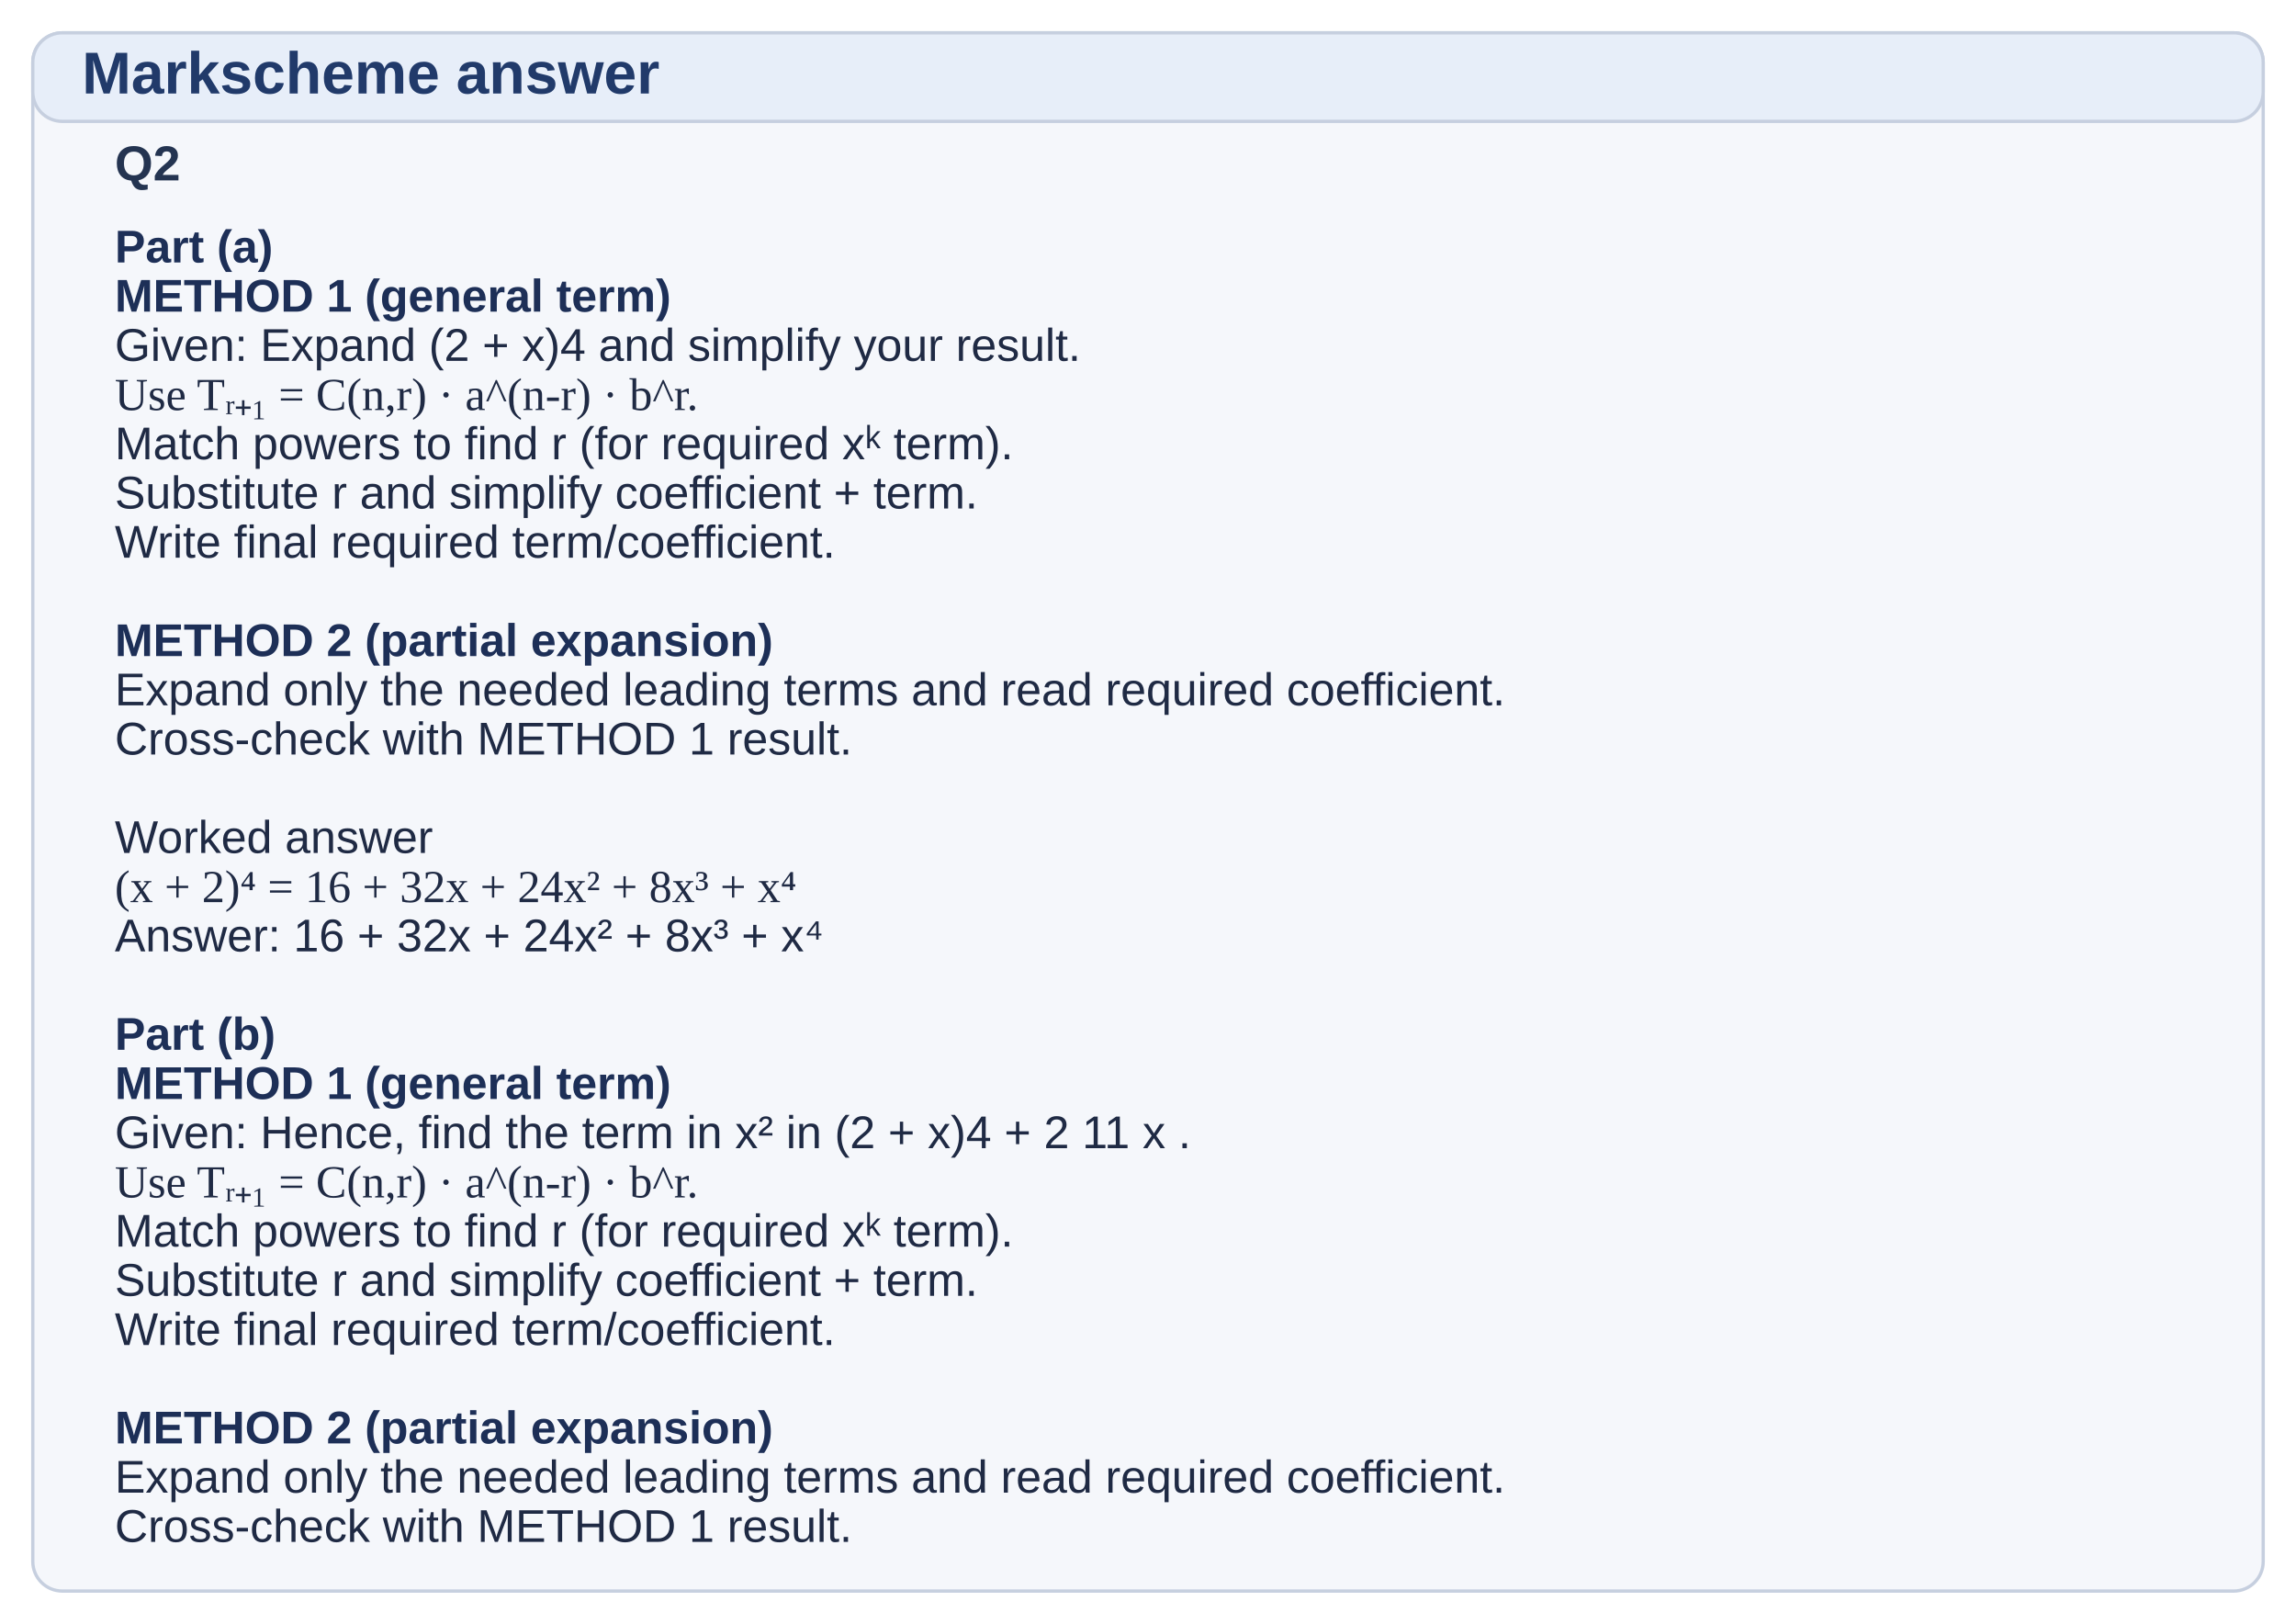
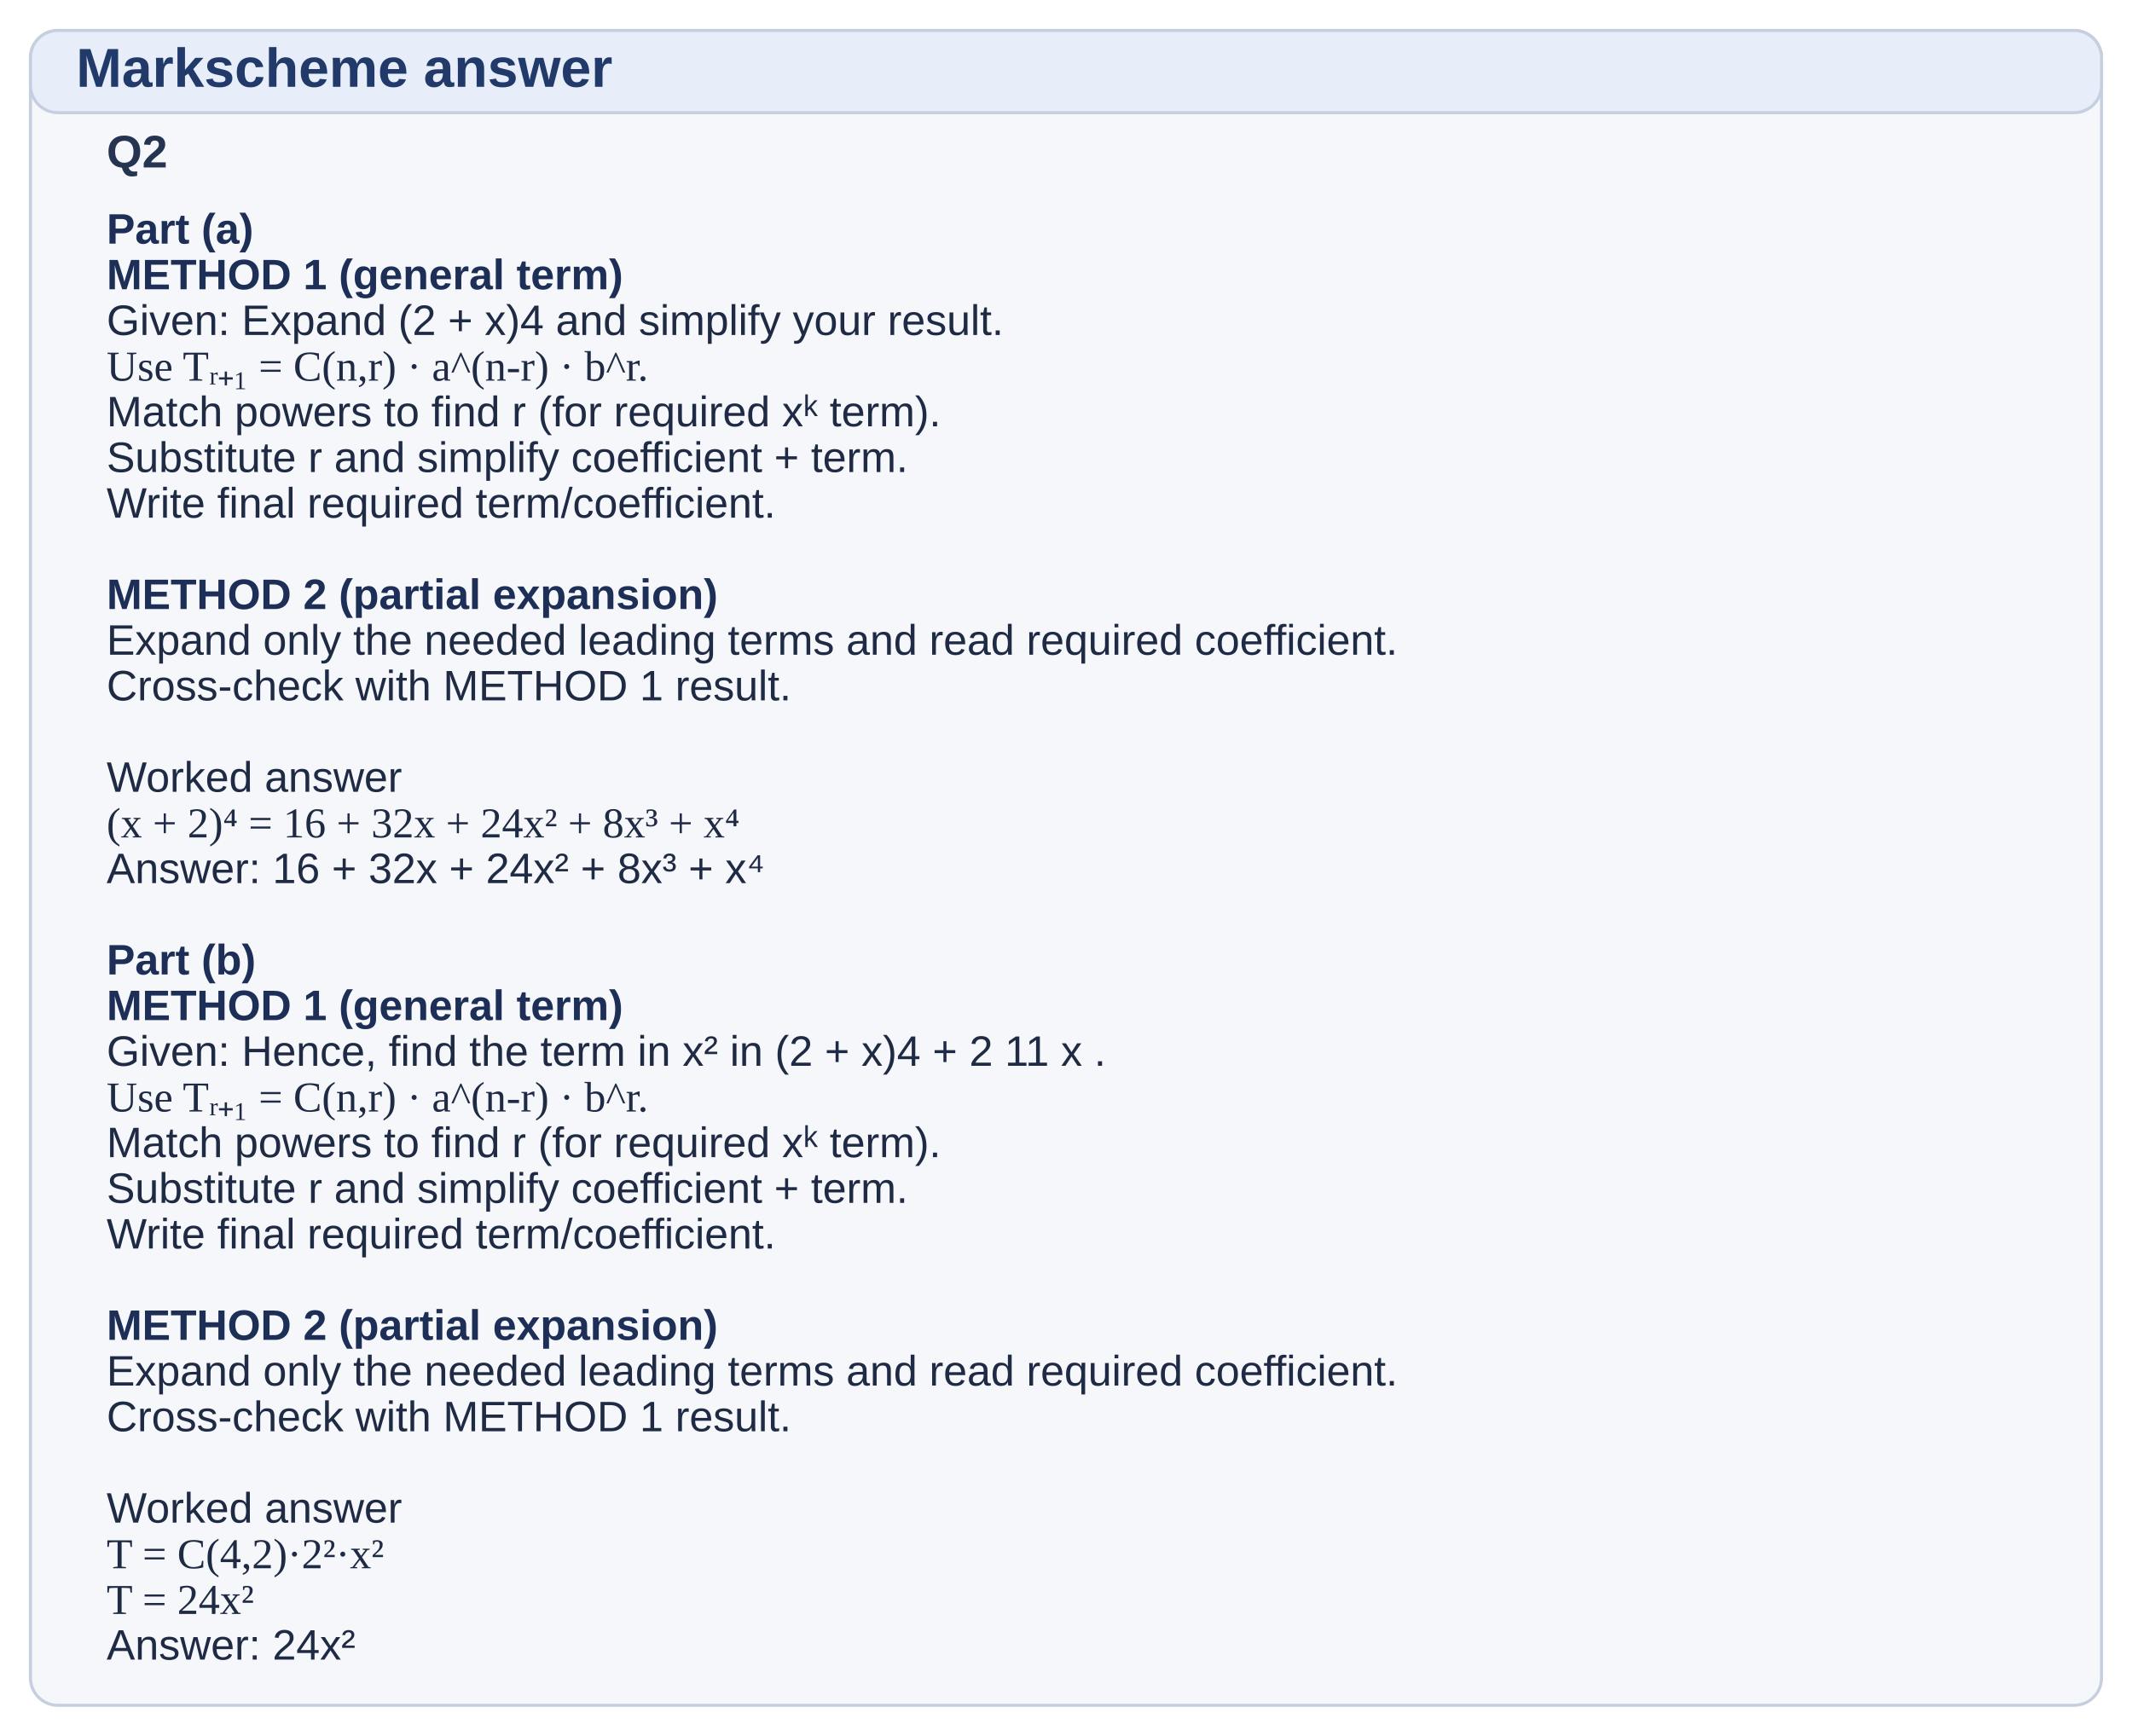
- <svg xmlns="http://www.w3.org/2000/svg" width="1400" height="990" viewBox="0 0 1400 990">
-   <rect x="20" y="20" width="1360" height="950" rx="18" ry="18" fill="#f5f7fb" stroke="#c6cfdf" stroke-width="2" />
+ <svg xmlns="http://www.w3.org/2000/svg" width="1400" height="1140" viewBox="0 0 1400 1140">
+   <rect x="20" y="20" width="1360" height="1100" rx="18" ry="18" fill="#f5f7fb" stroke="#c6cfdf" stroke-width="2" />
  <rect x="20" y="20" width="1360" height="54" rx="18" ry="18" fill="#e7eef9" stroke="#c6cfdf" stroke-width="2" />
  <text x="50" y="57" font-family="Arial, Helvetica, sans-serif" font-size="36" font-weight="700" fill="#213a6a">Markscheme answer</text>
  <text x="70" y="110" font-family="Arial, Helvetica, sans-serif" font-size="30" font-weight="700" fill="#243451">Q2</text>
  <text x="70" y="160" font-family="Arial, Helvetica, sans-serif" font-size="28" font-weight="700" fill="#1d2f57">Part (a)</text>
  <text x="70" y="190" font-family="Arial, Helvetica, sans-serif" font-size="28" font-weight="700" fill="#1d2f57">METHOD 1 (general term)</text>
  <text x="70" y="220" font-family="Arial, Helvetica, sans-serif" font-size="28" font-weight="500" fill="#1f2a44">Given: Expand (2 + x)4 and simplify your result.</text>
  <text x="70" y="250" font-family="Cambria Math, STIX Two Math, Times New Roman, serif" font-size="28" font-weight="500" fill="#1f2a44">Use Tᵣ₊₁ = C(n,r) · a^(n-r) · b^r.</text>
  <text x="70" y="280" font-family="Arial, Helvetica, sans-serif" font-size="28" font-weight="500" fill="#1f2a44">Match powers to find r (for required xᵏ term).</text>
  <text x="70" y="310" font-family="Arial, Helvetica, sans-serif" font-size="28" font-weight="500" fill="#1f2a44">Substitute r and simplify coefficient + term.</text>
  <text x="70" y="340" font-family="Arial, Helvetica, sans-serif" font-size="28" font-weight="500" fill="#1f2a44">Write final required term/coefficient.</text>
  <text x="70" y="370" font-family="Arial, Helvetica, sans-serif" font-size="28" font-weight="500" fill="#1f2a44"> </text>
  <text x="70" y="400" font-family="Arial, Helvetica, sans-serif" font-size="28" font-weight="700" fill="#1d2f57">METHOD 2 (partial expansion)</text>
  <text x="70" y="430" font-family="Arial, Helvetica, sans-serif" font-size="28" font-weight="500" fill="#1f2a44">Expand only the needed leading terms and read required coefficient.</text>
  <text x="70" y="460" font-family="Arial, Helvetica, sans-serif" font-size="28" font-weight="500" fill="#1f2a44">Cross-check with METHOD 1 result.</text>
  <text x="70" y="490" font-family="Arial, Helvetica, sans-serif" font-size="28" font-weight="500" fill="#1f2a44"> </text>
  <text x="70" y="520" font-family="Arial, Helvetica, sans-serif" font-size="28" font-weight="500" fill="#1f2a44">Worked answer</text>
  <text x="70" y="550" font-family="Cambria Math, STIX Two Math, Times New Roman, serif" font-size="28" font-weight="500" fill="#1f2a44">(x + 2)⁴ = 16 + 32x + 24x² + 8x³ + x⁴</text>
  <text x="70" y="580" font-family="Arial, Helvetica, sans-serif" font-size="28" font-weight="500" fill="#1f2a44">Answer: 16 + 32x + 24x² + 8x³ + x⁴</text>
  <text x="70" y="610" font-family="Arial, Helvetica, sans-serif" font-size="28" font-weight="500" fill="#1f2a44"> </text>
  <text x="70" y="640" font-family="Arial, Helvetica, sans-serif" font-size="28" font-weight="700" fill="#1d2f57">Part (b)</text>
  <text x="70" y="670" font-family="Arial, Helvetica, sans-serif" font-size="28" font-weight="700" fill="#1d2f57">METHOD 1 (general term)</text>
  <text x="70" y="700" font-family="Arial, Helvetica, sans-serif" font-size="28" font-weight="500" fill="#1f2a44">Given: Hence, find the term in x² in (2 + x)4 + 2 11 x .</text>
  <text x="70" y="730" font-family="Cambria Math, STIX Two Math, Times New Roman, serif" font-size="28" font-weight="500" fill="#1f2a44">Use Tᵣ₊₁ = C(n,r) · a^(n-r) · b^r.</text>
  <text x="70" y="760" font-family="Arial, Helvetica, sans-serif" font-size="28" font-weight="500" fill="#1f2a44">Match powers to find r (for required xᵏ term).</text>
  <text x="70" y="790" font-family="Arial, Helvetica, sans-serif" font-size="28" font-weight="500" fill="#1f2a44">Substitute r and simplify coefficient + term.</text>
  <text x="70" y="820" font-family="Arial, Helvetica, sans-serif" font-size="28" font-weight="500" fill="#1f2a44">Write final required term/coefficient.</text>
  <text x="70" y="850" font-family="Arial, Helvetica, sans-serif" font-size="28" font-weight="500" fill="#1f2a44"> </text>
  <text x="70" y="880" font-family="Arial, Helvetica, sans-serif" font-size="28" font-weight="700" fill="#1d2f57">METHOD 2 (partial expansion)</text>
  <text x="70" y="910" font-family="Arial, Helvetica, sans-serif" font-size="28" font-weight="500" fill="#1f2a44">Expand only the needed leading terms and read required coefficient.</text>
  <text x="70" y="940" font-family="Arial, Helvetica, sans-serif" font-size="28" font-weight="500" fill="#1f2a44">Cross-check with METHOD 1 result.</text>
+   <text x="70" y="970" font-family="Arial, Helvetica, sans-serif" font-size="28" font-weight="500" fill="#1f2a44"> </text>
+   <text x="70" y="1000" font-family="Arial, Helvetica, sans-serif" font-size="28" font-weight="500" fill="#1f2a44">Worked answer</text>
+   <text x="70" y="1030" font-family="Cambria Math, STIX Two Math, Times New Roman, serif" font-size="28" font-weight="500" fill="#1f2a44">T = C(4,2)·2²·x²</text>
+   <text x="70" y="1060" font-family="Cambria Math, STIX Two Math, Times New Roman, serif" font-size="28" font-weight="500" fill="#1f2a44">T = 24x²</text>
+   <text x="70" y="1090" font-family="Arial, Helvetica, sans-serif" font-size="28" font-weight="500" fill="#1f2a44">Answer: 24x²</text>
</svg>
